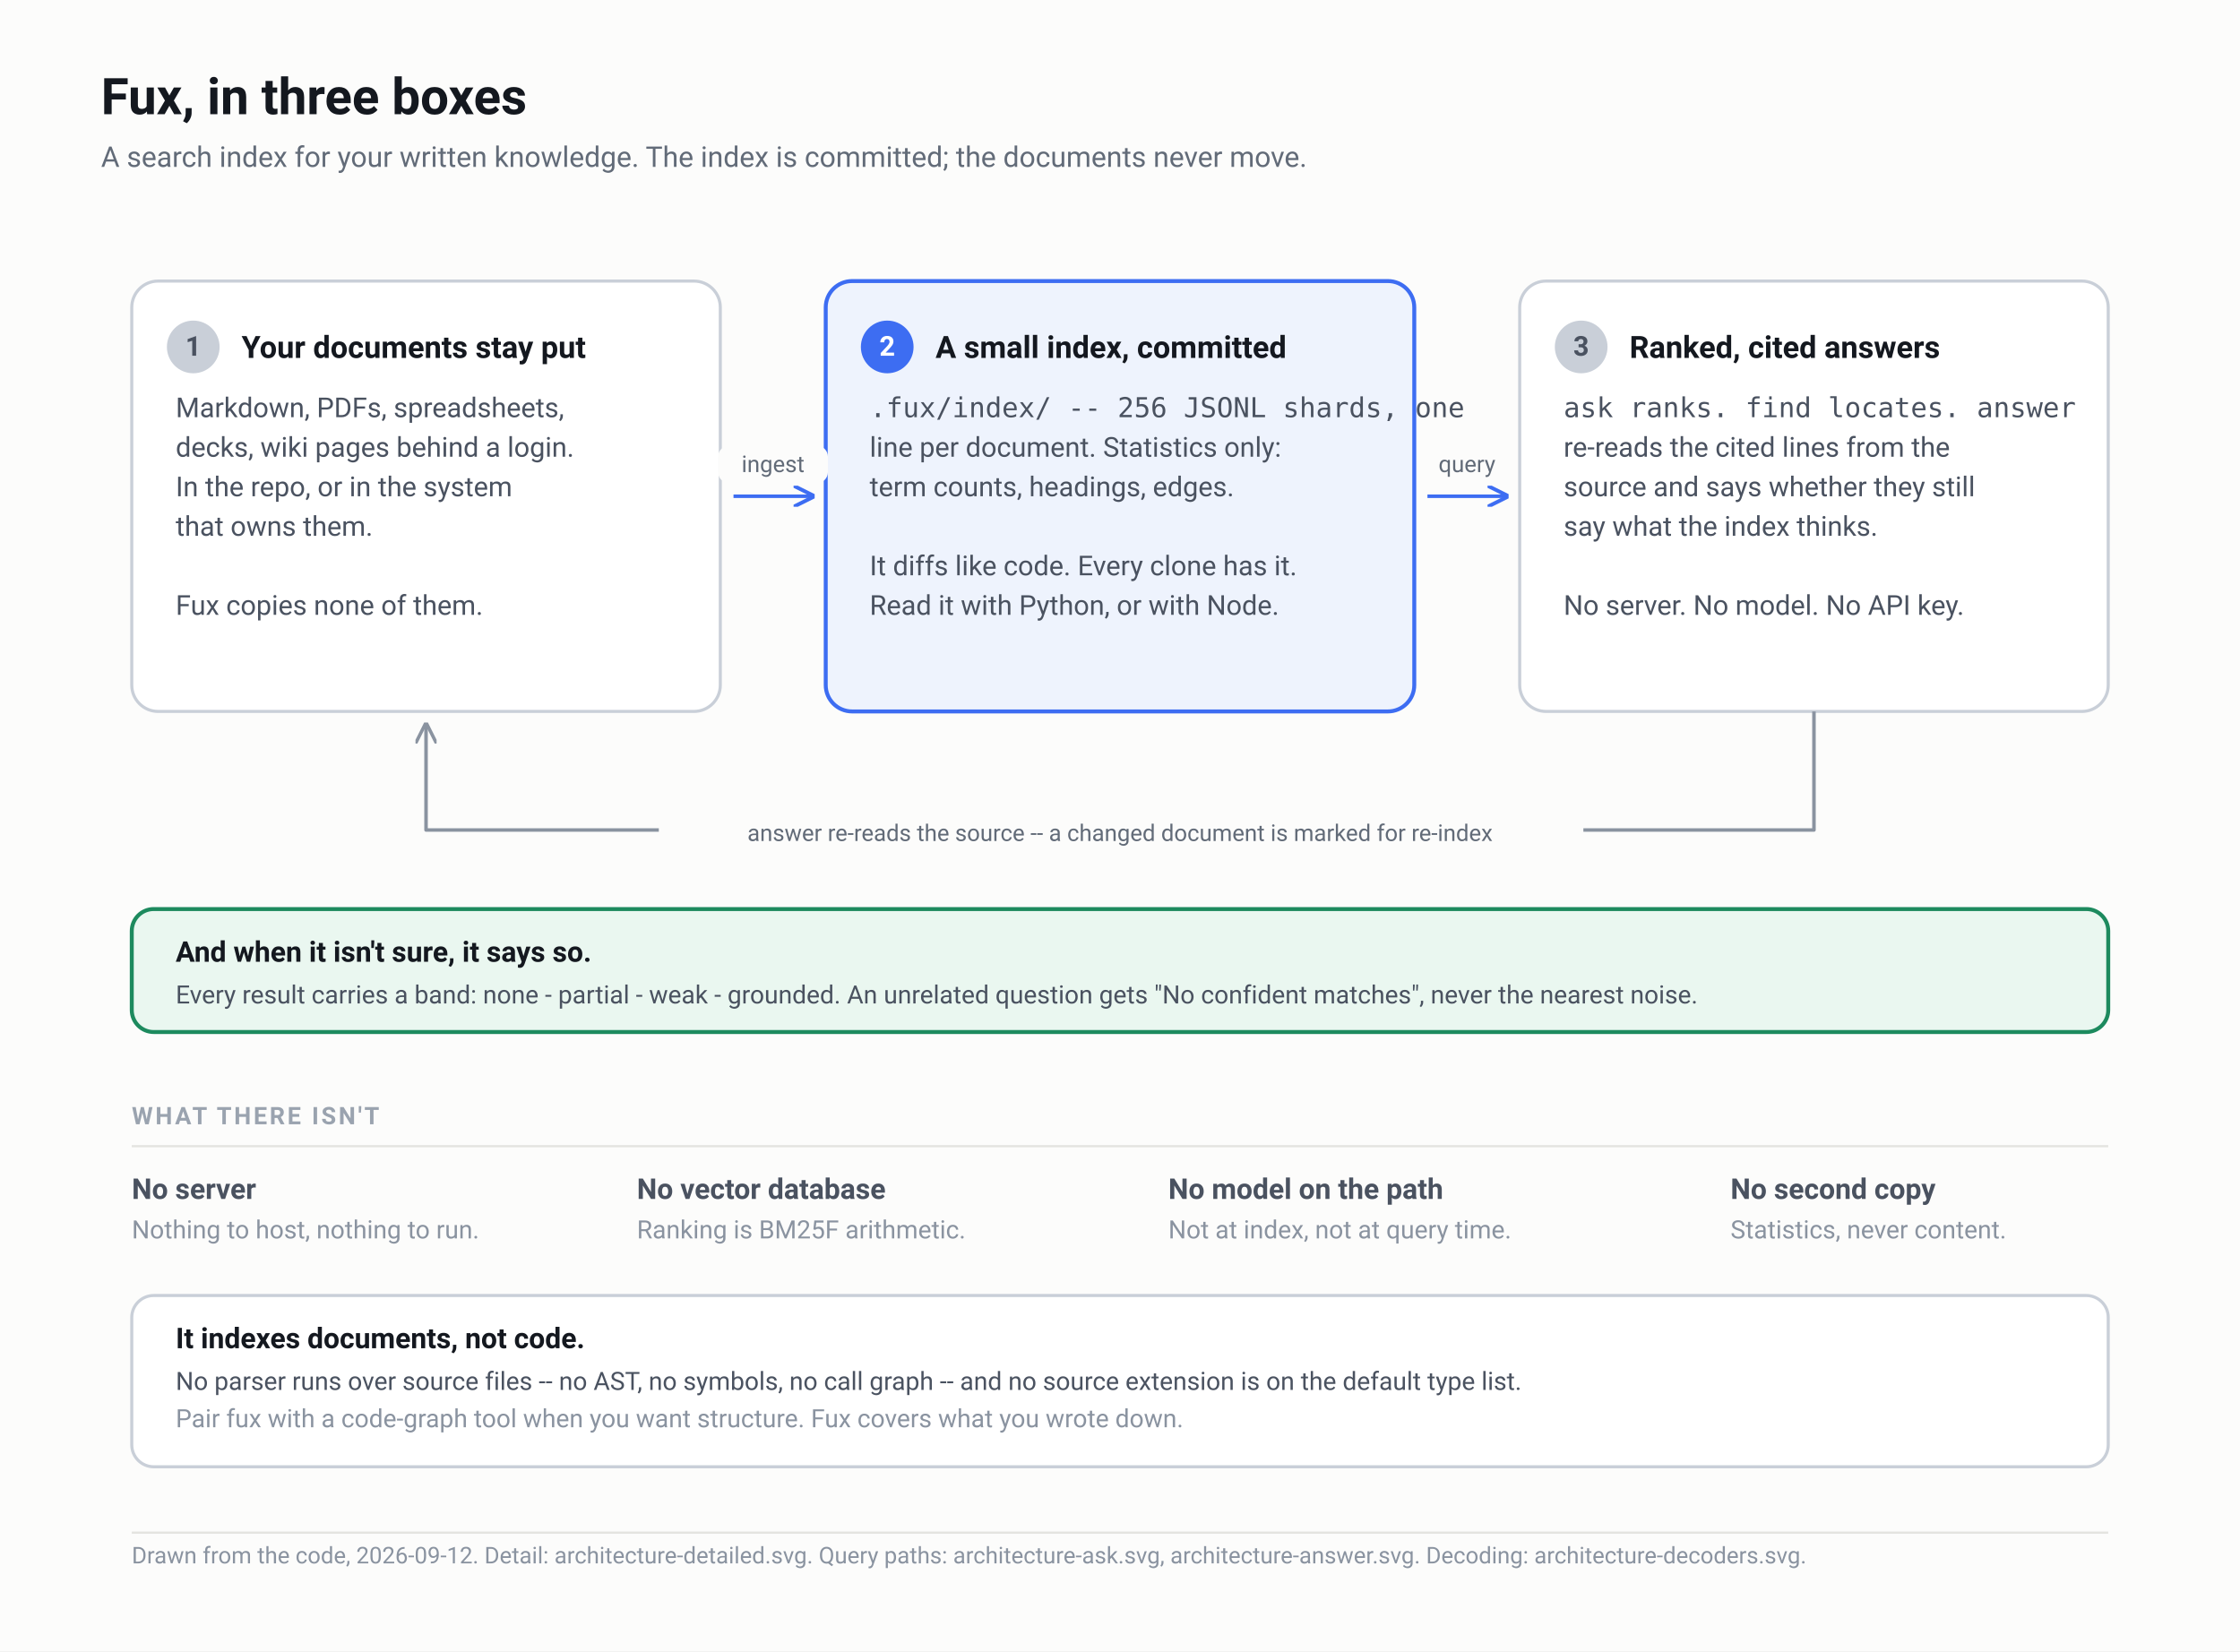
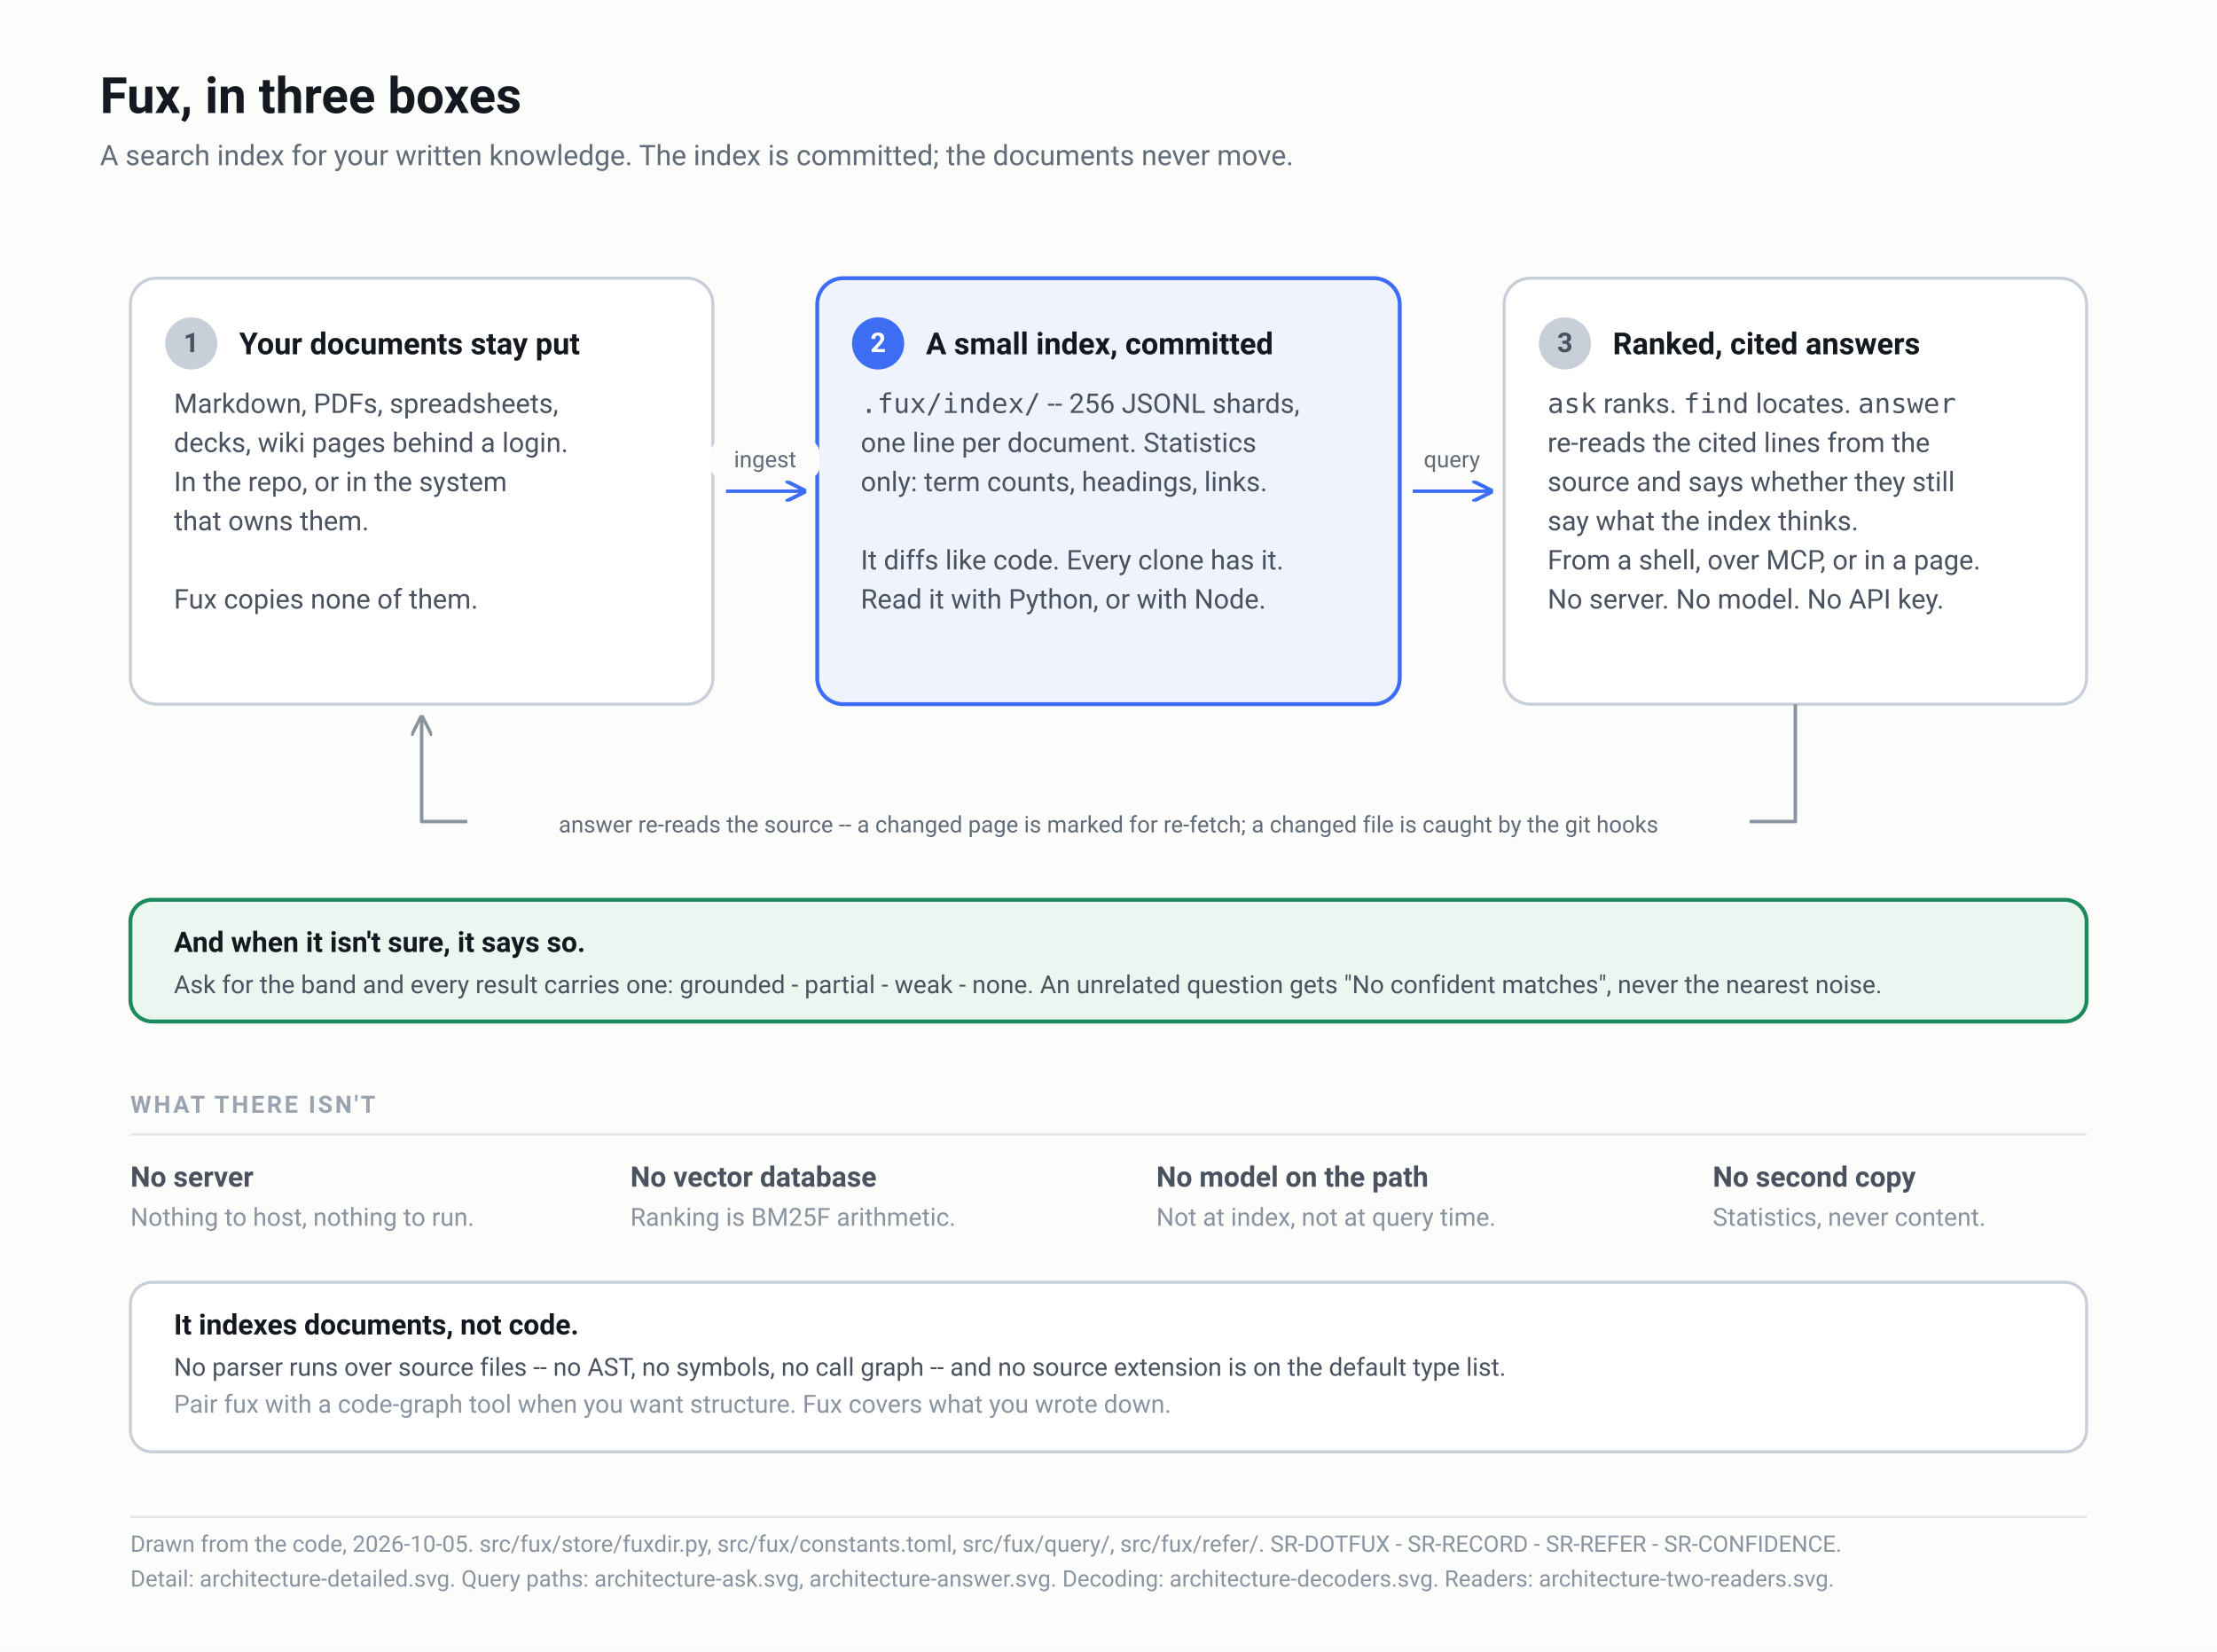
- <svg xmlns="http://www.w3.org/2000/svg" viewBox="0 0 1020 752" width="1020" height="752" font-family="system-ui, -apple-system, 'Segoe UI', Roboto, sans-serif">
+ <svg xmlns="http://www.w3.org/2000/svg" viewBox="0 0 1020 760" width="1020" height="760" font-family="system-ui, -apple-system, 'Segoe UI', Roboto, sans-serif">
  <defs>
    <marker id="a" viewBox="0 0 10 10" refX="9" refY="5" markerWidth="6" markerHeight="6" orient="auto-start-reverse">
      <path d="M0,0 L10,5 L0,10" fill="none" stroke="#3d6df2" stroke-width="1.8" stroke-linecap="round" stroke-linejoin="round" />
    </marker>
    <marker id="g" viewBox="0 0 10 10" refX="9" refY="5" markerWidth="6" markerHeight="6" orient="auto-start-reverse">
      <path d="M0,0 L10,5 L0,10" fill="none" stroke="#1d8a5e" stroke-width="1.8" stroke-linecap="round" stroke-linejoin="round" />
    </marker>
    <marker id="m" viewBox="0 0 10 10" refX="9" refY="5" markerWidth="6" markerHeight="6" orient="auto-start-reverse">
      <path d="M0,0 L10,5 L0,10" fill="none" stroke="#8a93a0" stroke-width="1.6" stroke-linecap="round" stroke-linejoin="round" />
    </marker>
    <marker id="o" viewBox="0 0 10 10" refX="9" refY="5" markerWidth="6" markerHeight="6" orient="auto-start-reverse">
      <path d="M0,0 L10,5 L0,10" fill="none" stroke="#c2410c" stroke-width="1.8" stroke-linecap="round" stroke-linejoin="round" />
    </marker>
  </defs>
-   <rect width="1020" height="752" fill="#fcfcfb" />
+   <rect width="1020" height="760" fill="#fcfcfb" />
  <text x="46" y="52" font-size="23" font-weight="600" fill="#14181f">Fux, in three boxes</text>
  <text x="46" y="76" font-size="13" fill="#626b78">A search index for your written knowledge. The index is committed; the documents never move.</text>
  <rect x="60" y="128" width="268" height="196" rx="12" fill="#ffffff" stroke="#c9cfd8" stroke-width="1.4" />
  <circle cx="88" cy="158" r="12" fill="#c9cfd8" />
  <text x="88" y="162" font-size="12.5" fill="#4a5260" font-weight="600" text-anchor="middle">1</text>
  <text x="110" y="163" font-size="14" fill="#14181f" font-weight="600">Your documents stay put</text>
  <text x="80" y="190" font-size="12.5" fill="#4a5260">Markdown, PDFs, spreadsheets,</text>
  <text x="80" y="208" font-size="12.5" fill="#4a5260">decks, wiki pages behind a login.</text>
  <text x="80" y="226" font-size="12.5" fill="#4a5260">In the repo, or in the system</text>
  <text x="80" y="244" font-size="12.5" fill="#4a5260">that owns them.</text>
-   <text x="80" y="262" font-size="12.5" fill="#4a5260" />
  <text x="80" y="280" font-size="12.5" fill="#4a5260">Fux copies none of them.</text>
  <rect x="376" y="128" width="268" height="196" rx="12" fill="#eef3fd" stroke="#3d6df2" stroke-width="1.8" />
  <circle cx="404" cy="158" r="12" fill="#3d6df2" />
  <text x="404" y="162" font-size="12.5" fill="#ffffff" font-weight="600" text-anchor="middle">2</text>
  <text x="426" y="163" font-size="14" fill="#14181f" font-weight="600">A small index, committed</text>
-   <text x="396" y="190" font-size="12.5" fill="#4a5260" font-family="ui-monospace, Menlo, monospace">.fux/index/ -- 256 JSONL shards, one</text>
-   <text x="396" y="208" font-size="12.5" fill="#4a5260">line per document. Statistics only:</text>
-   <text x="396" y="226" font-size="12.5" fill="#4a5260">term counts, headings, edges.</text>
-   <text x="396" y="244" font-size="12.5" fill="#4a5260" />
+   <text x="396" y="190" font-size="12.5" fill="#4a5260">
+     <tspan font-family="ui-monospace, Menlo, monospace">.fux/index/</tspan> -- 256 JSONL shards,</text>
+   <text x="396" y="208" font-size="12.5" fill="#4a5260">one line per document. Statistics</text>
+   <text x="396" y="226" font-size="12.5" fill="#4a5260">only: term counts, headings, links.</text>
  <text x="396" y="262" font-size="12.5" fill="#4a5260">It diffs like code. Every clone has it.</text>
  <text x="396" y="280" font-size="12.5" fill="#4a5260">Read it with Python, or with Node.</text>
  <rect x="692" y="128" width="268" height="196" rx="12" fill="#ffffff" stroke="#c9cfd8" stroke-width="1.4" />
  <circle cx="720" cy="158" r="12" fill="#c9cfd8" />
  <text x="720" y="162" font-size="12.5" fill="#4a5260" font-weight="600" text-anchor="middle">3</text>
  <text x="742" y="163" font-size="14" fill="#14181f" font-weight="600">Ranked, cited answers</text>
-   <text x="712" y="190" font-size="12.5" fill="#4a5260" font-family="ui-monospace, Menlo, monospace">ask ranks. find locates. answer</text>
+   <text x="712" y="190" font-size="12.5" fill="#4a5260">
+     <tspan font-family="ui-monospace, Menlo, monospace">ask</tspan> ranks. <tspan font-family="ui-monospace, Menlo, monospace">find</tspan> locates. <tspan font-family="ui-monospace, Menlo, monospace">answer</tspan>
+   </text>
  <text x="712" y="208" font-size="12.5" fill="#4a5260">re-reads the cited lines from the</text>
  <text x="712" y="226" font-size="12.5" fill="#4a5260">source and says whether they still</text>
  <text x="712" y="244" font-size="12.5" fill="#4a5260">say what the index thinks.</text>
-   <text x="712" y="262" font-size="12.5" fill="#4a5260" />
+   <text x="712" y="262" font-size="12.5" fill="#4a5260">From a shell, over MCP, or in a page.</text>
  <text x="712" y="280" font-size="12.5" fill="#4a5260">No server. No model. No API key.</text>
  <path d="M334,226 L370,226" fill="none" stroke="#3d6df2" stroke-width="1.6" marker-end="url(#a)" />
  <path d="M650,226 L686,226" fill="none" stroke="#3d6df2" stroke-width="1.6" marker-end="url(#a)" />
  <rect x="327" y="203" width="50" height="17" rx="5" fill="#fcfcfb" stroke="none" />
  <text x="352" y="215" font-size="10.5" fill="#626b78" text-anchor="middle">ingest</text>
  <rect x="646" y="203" width="44" height="17" rx="5" fill="#fcfcfb" stroke="none" />
  <text x="668" y="215" font-size="10.5" fill="#626b78" text-anchor="middle">query</text>
  <path d="M826,324 L826,378 L194,378 L194,330" fill="none" stroke="#8a93a0" stroke-width="1.6" marker-end="url(#m)" stroke-linejoin="round" />
-   <rect x="300" y="371" width="421" height="17" rx="5" fill="#fcfcfb" stroke="none" />
-   <text x="510" y="383" font-size="10.5" fill="#626b78" text-anchor="middle">answer re-reads the source -- a changed document is marked for re-index</text>
+   <rect x="215" y="371" width="590" height="17" rx="5" fill="#fcfcfb" stroke="none" />
+   <text x="510" y="383" font-size="10.5" fill="#626b78" text-anchor="middle">answer re-reads the source -- a changed page is marked for re-fetch; a changed file is caught by the git hooks</text>
  <rect x="60" y="414" width="900" height="56" rx="10" fill="#eaf7f0" stroke="#1d8a5e" stroke-width="1.8" />
  <text x="80" y="438" font-size="13" fill="#14181f" font-weight="600">And when it isn't sure, it says so.</text>
-   <text x="80" y="457" font-size="11.5" fill="#4a5260">Every result carries a band: none - partial - weak - grounded. An unrelated question gets "No confident matches", never the nearest noise.</text>
+   <text x="80" y="457" font-size="11.5" fill="#4a5260">Ask for the band and every result carries one: grounded - partial - weak - none. An unrelated question gets "No confident matches", never the nearest noise.</text>
  <text x="60" y="512" font-size="11" fill="#9aa3af" font-weight="600" letter-spacing="1.1">WHAT THERE ISN'T</text>
  <line x1="60" y1="522" x2="960" y2="522" stroke="#e4e4e0" stroke-width="1" />
  <text x="60" y="546" font-size="13" fill="#4a5260" font-weight="600">No server</text>
  <text x="60" y="564" font-size="11.5" fill="#8a93a0">Nothing to host, nothing to run.</text>
  <text x="290" y="546" font-size="13" fill="#4a5260" font-weight="600">No vector database</text>
  <text x="290" y="564" font-size="11.5" fill="#8a93a0">Ranking is BM25F arithmetic.</text>
  <text x="532" y="546" font-size="13" fill="#4a5260" font-weight="600">No model on the path</text>
  <text x="532" y="564" font-size="11.5" fill="#8a93a0">Not at index, not at query time.</text>
  <text x="788" y="546" font-size="13" fill="#4a5260" font-weight="600">No second copy</text>
  <text x="788" y="564" font-size="11.5" fill="#8a93a0">Statistics, never content.</text>
  <rect x="60" y="590" width="900" height="78" rx="10" fill="#ffffff" stroke="#c9cfd8" stroke-width="1.4" />
  <text x="80" y="614" font-size="13" fill="#14181f" font-weight="600">It indexes documents, not code.</text>
  <text x="80" y="633" font-size="11.5" fill="#4a5260">No parser runs over source files -- no AST, no symbols, no call graph -- and no source extension is on the default type list.</text>
  <text x="80" y="650" font-size="11.5" fill="#8a93a0">Pair fux with a code-graph tool when you want structure. Fux covers what you wrote down.</text>
  <line x1="60" y1="698" x2="960" y2="698" stroke="#e4e4e0" stroke-width="1" />
-   <text x="60" y="712" font-size="10.5" fill="#8a93a0">Drawn from the code, 2026-09-12. Detail: architecture-detailed.svg. Query paths: architecture-ask.svg, architecture-answer.svg. Decoding: architecture-decoders.svg.</text>
+   <text x="60" y="714" font-size="10.5" fill="#8a93a0">Drawn from the code, 2026-10-05. src/fux/store/fuxdir.py, src/fux/constants.toml, src/fux/query/, src/fux/refer/. SR-DOTFUX - SR-RECORD - SR-REFER - SR-CONFIDENCE.</text>
+   <text x="60" y="730" font-size="10.5" fill="#8a93a0">Detail: architecture-detailed.svg. Query paths: architecture-ask.svg, architecture-answer.svg. Decoding: architecture-decoders.svg. Readers: architecture-two-readers.svg.</text>
</svg>
